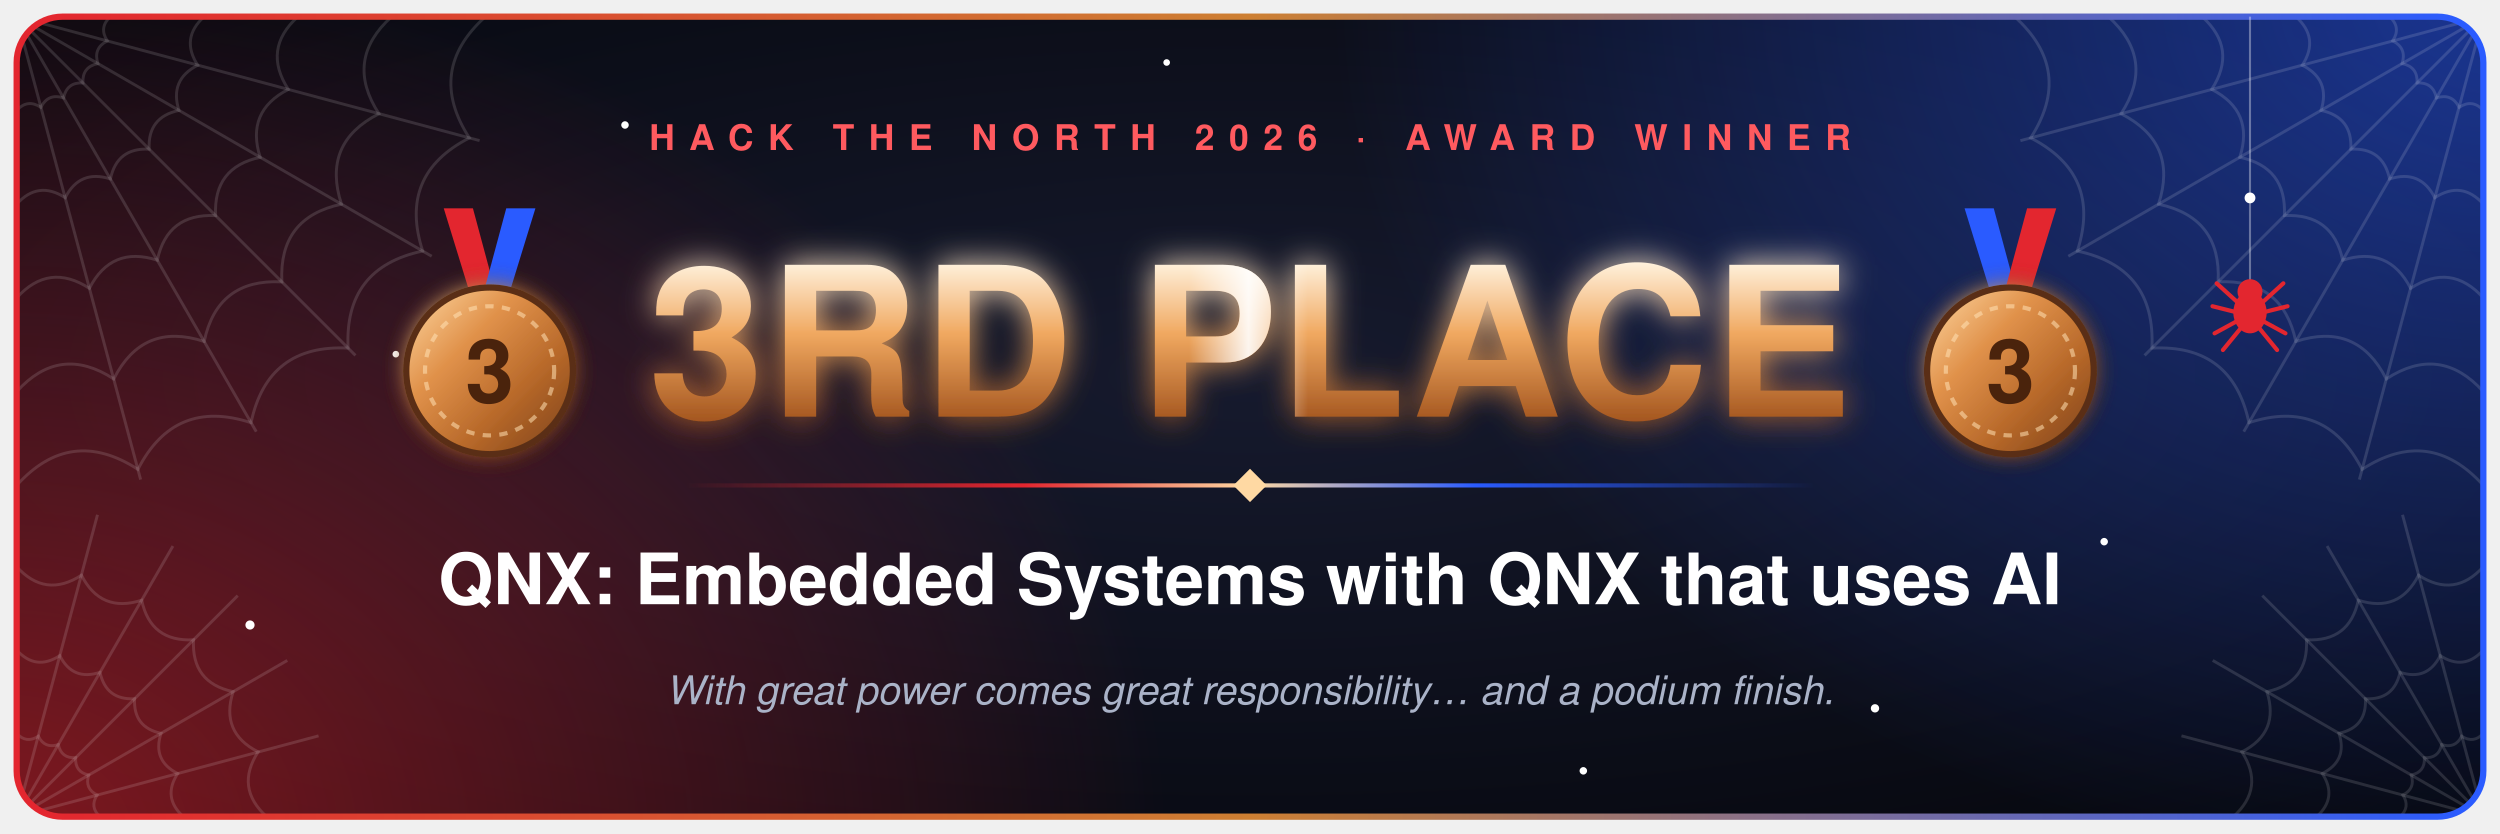
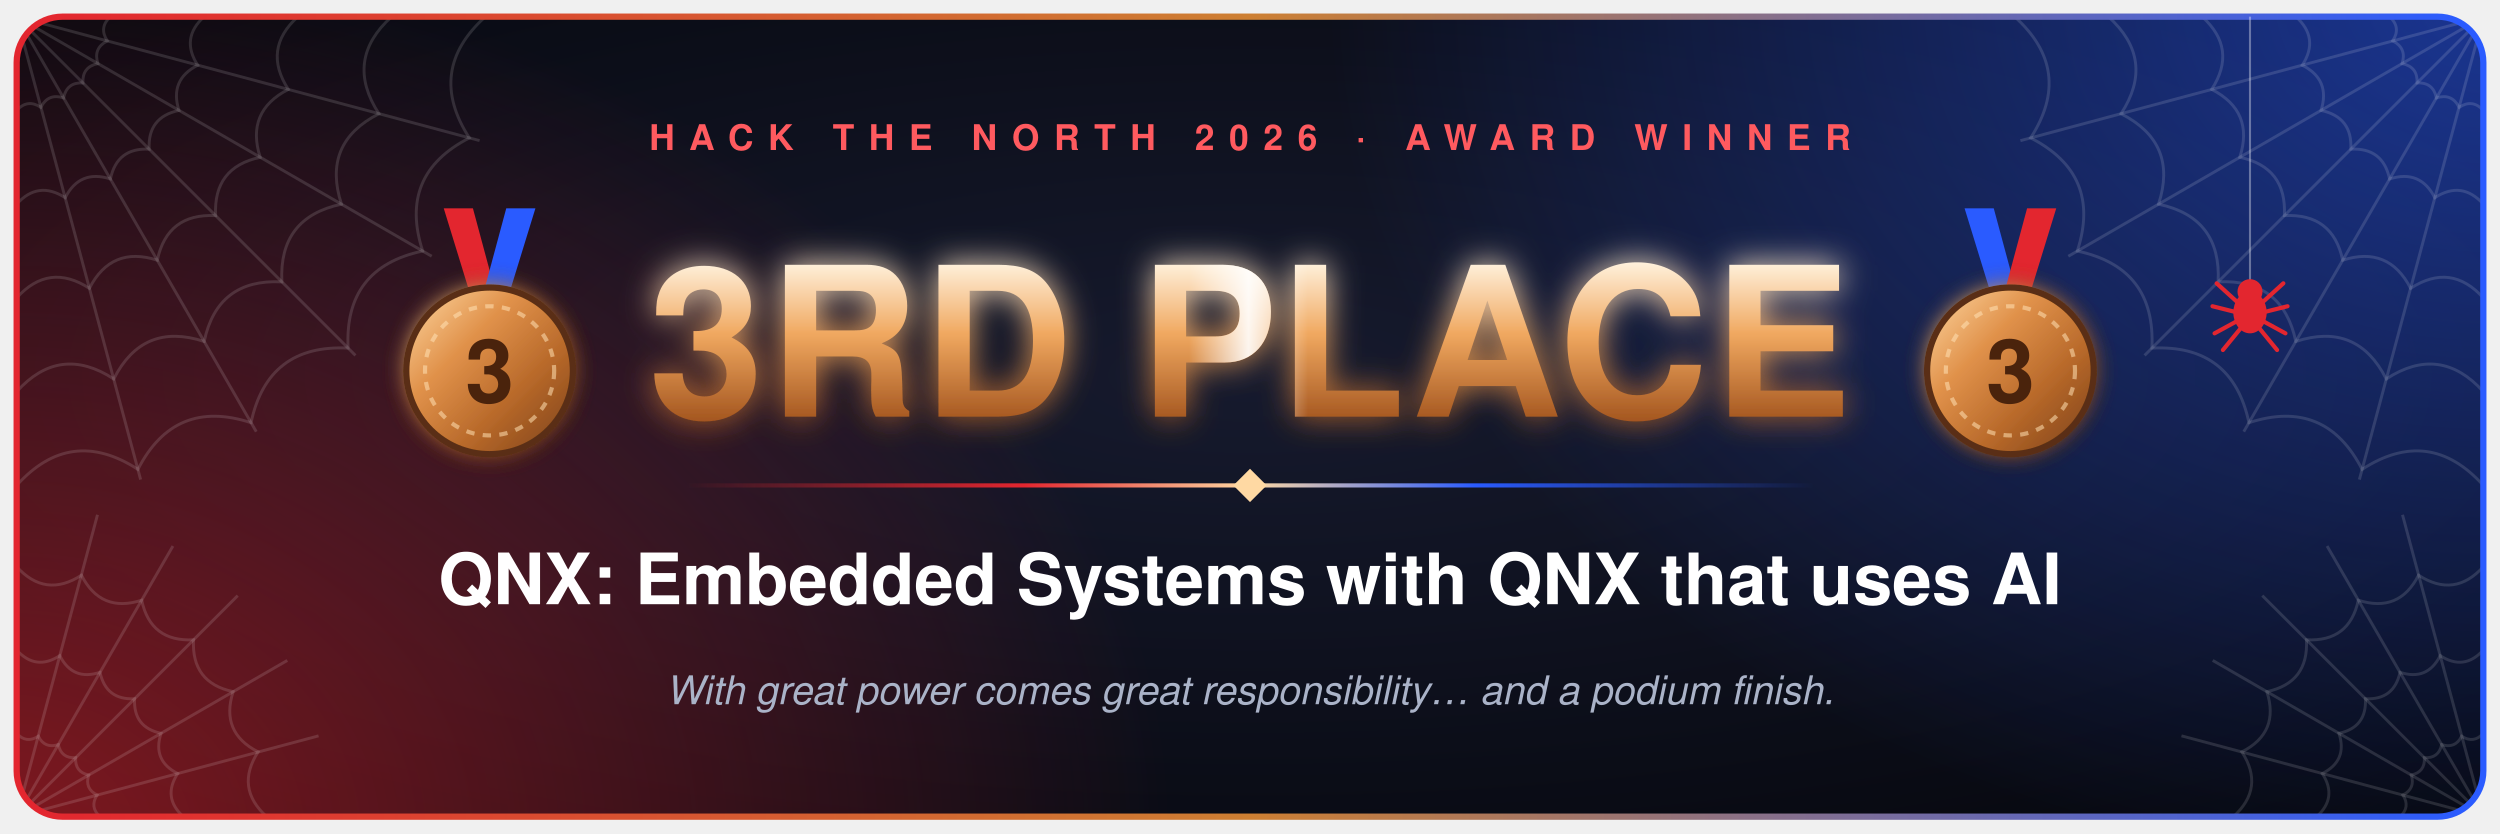
- <svg xmlns="http://www.w3.org/2000/svg" viewBox="0 0 1200 400" width="1200" height="400" role="img" aria-label="Hack the North 2026 award winner: 3rd Place, QNX: Embedded Systems with QNX that uses AI">
+ <svg xmlns="http://www.w3.org/2000/svg" viewBox="0 0 1200 400" width="1200" height="400" role="img" aria-label="Hack the North 2026 award winner: 3rd Place, QNX: Embedded Systems with QNX that uses AI" font-family="Segoe UI, Helvetica Neue, Helvetica, Arial, sans-serif">
  <defs>
    <radialGradient id="bg" cx="50%" cy="45%" r="75%">
      <stop offset="0" stop-color="#161a2e" />
      <stop offset="1" stop-color="#05060b" />
    </radialGradient>
    <radialGradient id="red" cx=".5" cy=".5" r=".5">
      <stop offset="0" stop-color="#e3262f" stop-opacity=".55" />
      <stop offset="1" stop-color="#e3262f" stop-opacity="0" />
    </radialGradient>
    <radialGradient id="blue" cx=".5" cy=".5" r=".5">
      <stop offset="0" stop-color="#2a5bff" stop-opacity=".55" />
      <stop offset="1" stop-color="#2a5bff" stop-opacity="0" />
    </radialGradient>
    <linearGradient id="bronze" x1="0" y1="0" x2="1" y2="1">
      <stop offset="0" stop-color="#ffd9a3" />
      <stop offset=".35" stop-color="#e0914a" />
      <stop offset=".65" stop-color="#b8692a" />
      <stop offset="1" stop-color="#7a3f17" />
    </linearGradient>
    <linearGradient id="title" x1="0" y1="0" x2="0" y2="1">
      <stop offset="0" stop-color="#fff1dc" />
      <stop offset=".45" stop-color="#f0a860" />
      <stop offset="1" stop-color="#a4561f" />
    </linearGradient>
-     <linearGradient id="shine" x1="0" y1="0" x2="1" y2="0" gradientUnits="objectBoundingBox">
+     <linearGradient id="rb" x1="0" y1="0" x2="1" y2="0">
+       <stop offset="0" stop-color="#ff3b45" />
+       <stop offset=".5" stop-color="#ffe9e9" />
+       <stop offset="1" stop-color="#5b83ff" />
+     </linearGradient>
+     <linearGradient id="shine" x1="0" y1="0" x2="1" y2="0">
      <stop offset="0" stop-color="#fff" stop-opacity="0" />
      <stop offset=".45" stop-color="#fff" stop-opacity="0" />
      <stop offset=".5" stop-color="#fff" stop-opacity=".9" />
      <stop offset=".55" stop-color="#fff" stop-opacity="0" />
      <stop offset="1" stop-color="#fff" stop-opacity="0" />
      <animateTransform attributeName="gradientTransform" type="translate" values="-1 0; 1 0; 1 0" keyTimes="0; .5; 1" dur="4s" repeatCount="indefinite" />
    </linearGradient>
    <linearGradient id="frame" x1="0" y1="0" x2="1" y2="0">
      <stop offset="0" stop-color="#e3262f" />
      <stop offset=".5" stop-color="#cd7f32" />
      <stop offset="1" stop-color="#2a5bff" />
    </linearGradient>
    <linearGradient id="rule" x1="0" y1="0" x2="1" y2="0">
      <stop offset="0" stop-color="#e3262f" stop-opacity="0" />
      <stop offset=".3" stop-color="#e3262f" />
      <stop offset=".5" stop-color="#ffd9a3" />
      <stop offset=".7" stop-color="#2a5bff" />
      <stop offset="1" stop-color="#2a5bff" stop-opacity="0" />
    </linearGradient>
+     <linearGradient id="vbar" x1="0" y1="0" x2="0" y2="1">
+       <stop offset="0" stop-color="#e3262f" />
+       <stop offset=".5" stop-color="#cd7f32" />
+       <stop offset="1" stop-color="#2a5bff" />
+     </linearGradient>
+     <linearGradient id="area" x1="0" y1="0" x2="1" y2="0">
+       <stop offset="0" stop-color="#e3262f" stop-opacity=".35" />
+       <stop offset="1" stop-color="#2a5bff" stop-opacity=".08" />
+     </linearGradient>
    <filter id="glow" x="-20%" y="-50%" width="140%" height="200%">
      <feGaussianBlur stdDeviation="8" result="b" />
      <feMerge>
        <feMergeNode in="b" />
        <feMergeNode in="SourceGraphic" />
      </feMerge>
    </filter>
    <filter id="softglow" x="-50%" y="-50%" width="200%" height="200%">
      <feGaussianBlur stdDeviation="5" result="b" />
      <feMerge>
        <feMergeNode in="b" />
        <feMergeNode in="SourceGraphic" />
      </feMerge>
    </filter>
-     <clipPath id="clip">
-       <rect x="8" y="8" width="1184" height="384" rx="22" />
-     </clipPath>
  </defs>
+   <clipPath id="clip">
+     <rect x="8" y="8" width="1184" height="384" rx="22" />
+   </clipPath>
  <g clip-path="url(#clip)">
    <rect width="1200" height="400" fill="url(#bg)" />
-     <ellipse cx="0" cy="400" rx="560" ry="420" fill="url(#red)">
+     <ellipse cx="0" cy="400" rx="564" ry="420" fill="url(#red)">
      <animate attributeName="opacity" values=".7;1;.7" dur="5s" repeatCount="indefinite" />
    </ellipse>
-     <ellipse cx="1200" cy="0" rx="560" ry="420" fill="url(#blue)">
+     <ellipse cx="1200" cy="0" rx="564" ry="420" fill="url(#blue)">
      <animate attributeName="opacity" values="1;.7;1" dur="5s" repeatCount="indefinite" />
    </ellipse>
-     <g fill="none" stroke="#ffffff" stroke-opacity=".13" stroke-width="1.4">
+     <g fill="none" stroke="#fff" stroke-opacity=".13" stroke-width="1.4">
      <line x1="8" y1="8" x2="238.0" y2="8.0" />
      <line x1="8" y1="8" x2="230.2" y2="67.5" />
      <line x1="8" y1="8" x2="207.2" y2="123.0" />
      <line x1="8" y1="8" x2="170.6" y2="170.6" />
      <line x1="8" y1="8" x2="123.0" y2="207.2" />
      <line x1="8" y1="8" x2="67.5" y2="230.2" />
      <line x1="8" y1="8" x2="8.0" y2="238.0" />
      <path d="M53.0,8.0 Q47.3,13.2 51.5,19.6 Q44.6,23.2 47.0,30.5 Q39.4,32.1 39.8,39.8 Q32.1,39.4 30.5,47.0 Q23.2,44.6 19.6,51.5 Q13.2,47.3 8.0,53.0 " />
      <path d="M98.0,8.0 Q86.5,18.3 94.9,31.3 Q81.2,38.3 85.9,53.0 Q70.8,56.2 71.6,71.6 Q56.2,70.8 53.0,85.9 Q38.3,81.2 31.3,94.9 Q18.3,86.5 8.0,98.0 " />
      <path d="M143.0,8.0 Q125.8,23.5 138.4,42.9 Q117.8,53.5 124.9,75.5 Q102.3,80.3 103.5,103.5 Q80.3,102.3 75.5,124.9 Q53.5,117.8 42.9,138.4 Q23.5,125.8 8.0,143.0 " />
      <path d="M188.0,8.0 Q165.0,28.7 181.9,54.6 Q154.3,68.6 163.9,98.0 Q133.7,104.4 135.3,135.3 Q104.4,133.7 98.0,163.9 Q68.6,154.3 54.6,181.9 Q28.7,165.0 8.0,188.0 " />
      <path d="M233.0,8.0 Q204.3,33.8 225.3,66.2 Q190.9,83.8 202.9,120.5 Q165.1,128.5 167.1,167.1 Q128.5,165.1 120.5,202.9 Q83.8,190.9 66.2,225.3 Q33.8,204.3 8.0,233.0 " />
      <line x1="1192" y1="8" x2="1192.0" y2="238.0" />
      <line x1="1192" y1="8" x2="1132.5" y2="230.2" />
      <line x1="1192" y1="8" x2="1077.0" y2="207.2" />
      <line x1="1192" y1="8" x2="1029.4" y2="170.6" />
      <line x1="1192" y1="8" x2="992.8" y2="123.0" />
      <line x1="1192" y1="8" x2="969.8" y2="67.5" />
      <line x1="1192" y1="8" x2="962.0" y2="8.0" />
      <path d="M1192.0,53.0 Q1186.8,47.3 1180.4,51.5 Q1176.8,44.6 1169.5,47.0 Q1167.9,39.4 1160.2,39.8 Q1160.6,32.1 1153.0,30.5 Q1155.4,23.2 1148.5,19.6 Q1152.7,13.2 1147.0,8.0 " />
      <path d="M1192.0,98.0 Q1181.7,86.5 1168.7,94.9 Q1161.7,81.2 1147.0,85.9 Q1143.8,70.8 1128.4,71.6 Q1129.2,56.2 1114.1,53.0 Q1118.8,38.3 1105.1,31.3 Q1113.5,18.3 1102.0,8.0 " />
      <path d="M1192.0,143.0 Q1176.5,125.8 1157.1,138.4 Q1146.5,117.8 1124.5,124.9 Q1119.7,102.3 1096.5,103.5 Q1097.7,80.3 1075.1,75.5 Q1082.2,53.5 1061.6,42.9 Q1074.2,23.5 1057.0,8.0 " />
      <path d="M1192.0,188.0 Q1171.3,165.0 1145.4,181.9 Q1131.4,154.3 1102.0,163.9 Q1095.6,133.7 1064.7,135.3 Q1066.3,104.4 1036.1,98.0 Q1045.7,68.6 1018.1,54.6 Q1035.0,28.7 1012.0,8.0 " />
      <path d="M1192.0,233.0 Q1166.2,204.3 1133.8,225.3 Q1116.2,190.9 1079.5,202.9 Q1071.5,165.1 1032.9,167.1 Q1034.9,128.5 997.1,120.5 Q1009.1,83.8 974.7,66.2 Q995.7,33.8 967.0,8.0 " />
      <line x1="8" y1="392" x2="8.0" y2="242.0" />
      <line x1="8" y1="392" x2="46.8" y2="247.1" />
      <line x1="8" y1="392" x2="83.0" y2="262.1" />
      <line x1="8" y1="392" x2="114.1" y2="285.9" />
      <line x1="8" y1="392" x2="137.9" y2="317.0" />
      <line x1="8" y1="392" x2="152.9" y2="353.2" />
      <line x1="8" y1="392" x2="158.0" y2="392.0" />
      <path d="M8.0,352.0 Q12.6,357.1 18.4,353.4 Q21.5,359.5 28.0,357.4 Q29.4,364.1 36.3,363.7 Q35.9,370.6 42.6,372.0 Q40.5,378.5 46.6,381.6 Q42.9,387.4 48.0,392.0 " />
      <path d="M8.0,312.0 Q17.2,322.2 28.7,314.7 Q34.9,327.0 48.0,322.7 Q50.9,336.1 64.6,335.4 Q63.9,349.1 77.3,352.0 Q73.0,365.1 85.3,371.3 Q77.8,382.8 88.0,392.0 " />
      <path d="M8.0,272.0 Q21.8,287.3 39.1,276.1 Q48.4,294.4 68.0,288.1 Q72.3,308.2 92.9,307.1 Q91.8,327.7 111.9,332.0 Q105.6,351.6 123.9,360.9 Q112.7,378.2 128.0,392.0 " />
      <line x1="1192" y1="392" x2="1042.0" y2="392.0" />
      <line x1="1192" y1="392" x2="1047.1" y2="353.2" />
      <line x1="1192" y1="392" x2="1062.1" y2="317.0" />
      <line x1="1192" y1="392" x2="1085.9" y2="285.9" />
      <line x1="1192" y1="392" x2="1117.0" y2="262.1" />
      <line x1="1192" y1="392" x2="1153.2" y2="247.1" />
      <line x1="1192" y1="392" x2="1192.0" y2="242.0" />
      <path d="M1152.0,392.0 Q1157.1,387.4 1153.4,381.6 Q1159.5,378.5 1157.4,372.0 Q1164.1,370.6 1163.7,363.7 Q1170.6,364.1 1172.0,357.4 Q1178.5,359.5 1181.6,353.4 Q1187.4,357.1 1192.0,352.0 " />
      <path d="M1112.0,392.0 Q1122.2,382.8 1114.7,371.3 Q1127.0,365.1 1122.7,352.0 Q1136.1,349.1 1135.4,335.4 Q1149.1,336.1 1152.0,322.7 Q1165.1,327.0 1171.3,314.7 Q1182.8,322.2 1192.0,312.0 " />
      <path d="M1072.0,392.0 Q1087.3,378.2 1076.1,360.9 Q1094.4,351.6 1088.1,332.0 Q1108.2,327.7 1107.1,307.1 Q1127.7,308.2 1132.0,288.1 Q1151.6,294.4 1160.9,276.1 Q1178.2,287.3 1192.0,272.0 " />
    </g>
-     <g font-family="Segoe UI, Helvetica Neue, Helvetica, Arial, sans-serif">
-       <circle cx="120" cy="300" r="2.2" fill="#fff">
-         <animate attributeName="opacity" values="0;1;0" dur="3s" begin="0s" repeatCount="indefinite" />
-       </circle>
-       <circle cx="1080" cy="95" r="2.6" fill="#fff">
-         <animate attributeName="opacity" values="0;1;0" dur="3s" begin="0.8s" repeatCount="indefinite" />
-       </circle>
-       <circle cx="300" cy="60" r="1.8" fill="#fff">
-         <animate attributeName="opacity" values="0;1;0" dur="3s" begin="1.6s" repeatCount="indefinite" />
-       </circle>
-       <circle cx="900" cy="340" r="2" fill="#fff">
-         <animate attributeName="opacity" values="0;1;0" dur="3s" begin="0.4s" repeatCount="indefinite" />
-       </circle>
-       <circle cx="560" cy="30" r="1.6" fill="#fff">
-         <animate attributeName="opacity" values="0;1;0" dur="3s" begin="2.1s" repeatCount="indefinite" />
-       </circle>
-       <circle cx="1010" cy="260" r="1.8" fill="#fff">
-         <animate attributeName="opacity" values="0;1;0" dur="3s" begin="1.2s" repeatCount="indefinite" />
-       </circle>
-       <circle cx="190" cy="170" r="1.6" fill="#fff">
-         <animate attributeName="opacity" values="0;1;0" dur="3s" begin="2.6s" repeatCount="indefinite" />
-       </circle>
-       <circle cx="760" cy="370" r="1.8" fill="#fff">
-         <animate attributeName="opacity" values="0;1;0" dur="3s" begin="1.9s" repeatCount="indefinite" />
-       </circle>
+     <circle cx="120" cy="300" r="2.2" fill="#fff" opacity="0">
+       <animate attributeName="opacity" values="0;1;0" dur="3s" begin="0s" repeatCount="indefinite" />
+     </circle>
+     <circle cx="1080" cy="95" r="2.6" fill="#fff" opacity="0">
+       <animate attributeName="opacity" values="0;1;0" dur="3s" begin="0.8s" repeatCount="indefinite" />
+     </circle>
+     <circle cx="300" cy="60" r="1.8" fill="#fff" opacity="0">
+       <animate attributeName="opacity" values="0;1;0" dur="3s" begin="1.6s" repeatCount="indefinite" />
+     </circle>
+     <circle cx="900" cy="340" r="2" fill="#fff" opacity="0">
+       <animate attributeName="opacity" values="0;1;0" dur="3s" begin="0.4s" repeatCount="indefinite" />
+     </circle>
+     <circle cx="560" cy="30" r="1.6" fill="#fff" opacity="0">
+       <animate attributeName="opacity" values="0;1;0" dur="3s" begin="2.1s" repeatCount="indefinite" />
+     </circle>
+     <circle cx="1010" cy="260" r="1.8" fill="#fff" opacity="0">
+       <animate attributeName="opacity" values="0;1;0" dur="3s" begin="1.2s" repeatCount="indefinite" />
+     </circle>
+     <circle cx="190" cy="170" r="1.6" fill="#fff" opacity="0">
+       <animate attributeName="opacity" values="0;1;0" dur="3s" begin="2.6s" repeatCount="indefinite" />
+     </circle>
+     <circle cx="760" cy="370" r="1.8" fill="#fff" opacity="0">
+       <animate attributeName="opacity" values="0;1;0" dur="3s" begin="1.9s" repeatCount="indefinite" />
+     </circle>
+   </g>
+   <rect x="8" y="8" width="1184" height="384" rx="22" fill="none" stroke="url(#frame)" stroke-width="3" />
+   <line x1="1080" y1="8" x2="1080" y2="140" stroke="#fff" stroke-opacity=".35">
+     <animate attributeName="y2" values="140;170;140" dur="4s" repeatCount="indefinite" />
+   </line>
+   <g>
+     <animateTransform attributeName="transform" type="translate" values="0 0;0 30;0 0" dur="4s" repeatCount="indefinite" />
+     <g transform="translate(1080,150.0) scale(1.0)" fill="#e3262f" stroke="#e3262f" stroke-width="2" stroke-linecap="round">
+       <ellipse rx="7" ry="9" />
+       <circle cy="-10" r="5" />
+       <path fill="none" d="M-5,-4 L-16,-14 M-6,0 L-18,-3 M-6,4 L-17,10 M-4,7 L-13,18 M5,-4 L16,-14 M6,0 L18,-3 M6,4 L17,10 M4,7 L13,18" />
    </g>
  </g>
-   <rect x="8" y="8" width="1184" height="384" rx="22" fill="none" stroke="url(#frame)" stroke-width="3" />
-   <g stroke="#ffffff" stroke-opacity=".35">
-     <line x1="1080" y1="8" x2="1080" y2="150" stroke-width="1">
-       <animate attributeName="y2" values="140;170;140" dur="4s" repeatCount="indefinite" />
-     </line>
-   </g>
-   <g fill="#e3262f">
-     <animateTransform attributeName="transform" type="translate" values="0 0;0 30;0 0" dur="4s" repeatCount="indefinite" />
-     <g transform="translate(1080,150)" stroke="#e3262f" stroke-width="2" stroke-linecap="round">
-       <ellipse cx="0" cy="0" rx="7" ry="9" />
-       <circle cx="0" cy="-10" r="5" />
-       <path d="M-5,-4 L-16,-14 M-6,0 L-18,-3 M-6,4 L-17,10 M-4,7 L-13,18 M5,-4 L16,-14 M6,0 L18,-3 M6,4 L17,10 M4,7 L13,18" fill="none" />
-     </g>
-   </g>
-   <g font-family="Segoe UI, Helvetica Neue, Helvetica, Arial, sans-serif" text-anchor="middle">
+   <g text-anchor="middle">
    <text x="600" y="72" font-size="17" font-weight="700" letter-spacing="7" fill="#ff5a5f">HACK THE NORTH 2026  ·  AWARD WINNER</text>
    <g transform="translate(235,178)">
      <path d="M-22,-78 L-6,-26 L6,-26 L-8,-78 Z" fill="#e3262f" />
      <path d="M22,-78 L6,-26 L-6,-26 L8,-78 Z" fill="#2a5bff" />
      <circle r="40" fill="url(#bronze)" stroke="#5a2f12" stroke-width="3" filter="url(#softglow)" />
      <circle r="31" fill="none" stroke="#ffe0b3" stroke-opacity=".55" stroke-width="2" stroke-dasharray="4 4" />
      <text y="15" text-anchor="middle" font-size="42" font-weight="900" fill="#4a230c">3</text>
    </g>
    <g transform="translate(965,178)">
      <path d="M-22,-78 L-6,-26 L6,-26 L-8,-78 Z" fill="#2a5bff" />
      <path d="M22,-78 L6,-26 L-6,-26 L8,-78 Z" fill="#e3262f" />
      <circle r="40" fill="url(#bronze)" stroke="#5a2f12" stroke-width="3" filter="url(#softglow)" />
      <circle r="31" fill="none" stroke="#ffe0b3" stroke-opacity=".55" stroke-width="2" stroke-dasharray="4 4" />
      <text y="15" text-anchor="middle" font-size="42" font-weight="900" fill="#4a230c">3</text>
    </g>
    <text x="600" y="200" font-size="100" font-weight="900" letter-spacing="2" fill="url(#title)" filter="url(#glow)">3RD PLACE</text>
    <text x="600" y="200" font-size="100" font-weight="900" letter-spacing="2" fill="url(#shine)">3RD PLACE</text>
    <rect x="330" y="232" width="540" height="2" fill="url(#rule)" />
    <path d="M600,225 l8,8 l-8,8 l-8,-8 Z" fill="#ffd9a3" />
    <text x="600" y="290" font-size="34" font-weight="700" fill="#ffffff">QNX: Embedded Systems with QNX that uses AI</text>
    <text x="600" y="338" font-size="19" font-style="italic" fill="#aab3c8">With great power comes great responsibility… and a podium finish.</text>
  </g>
</svg>
